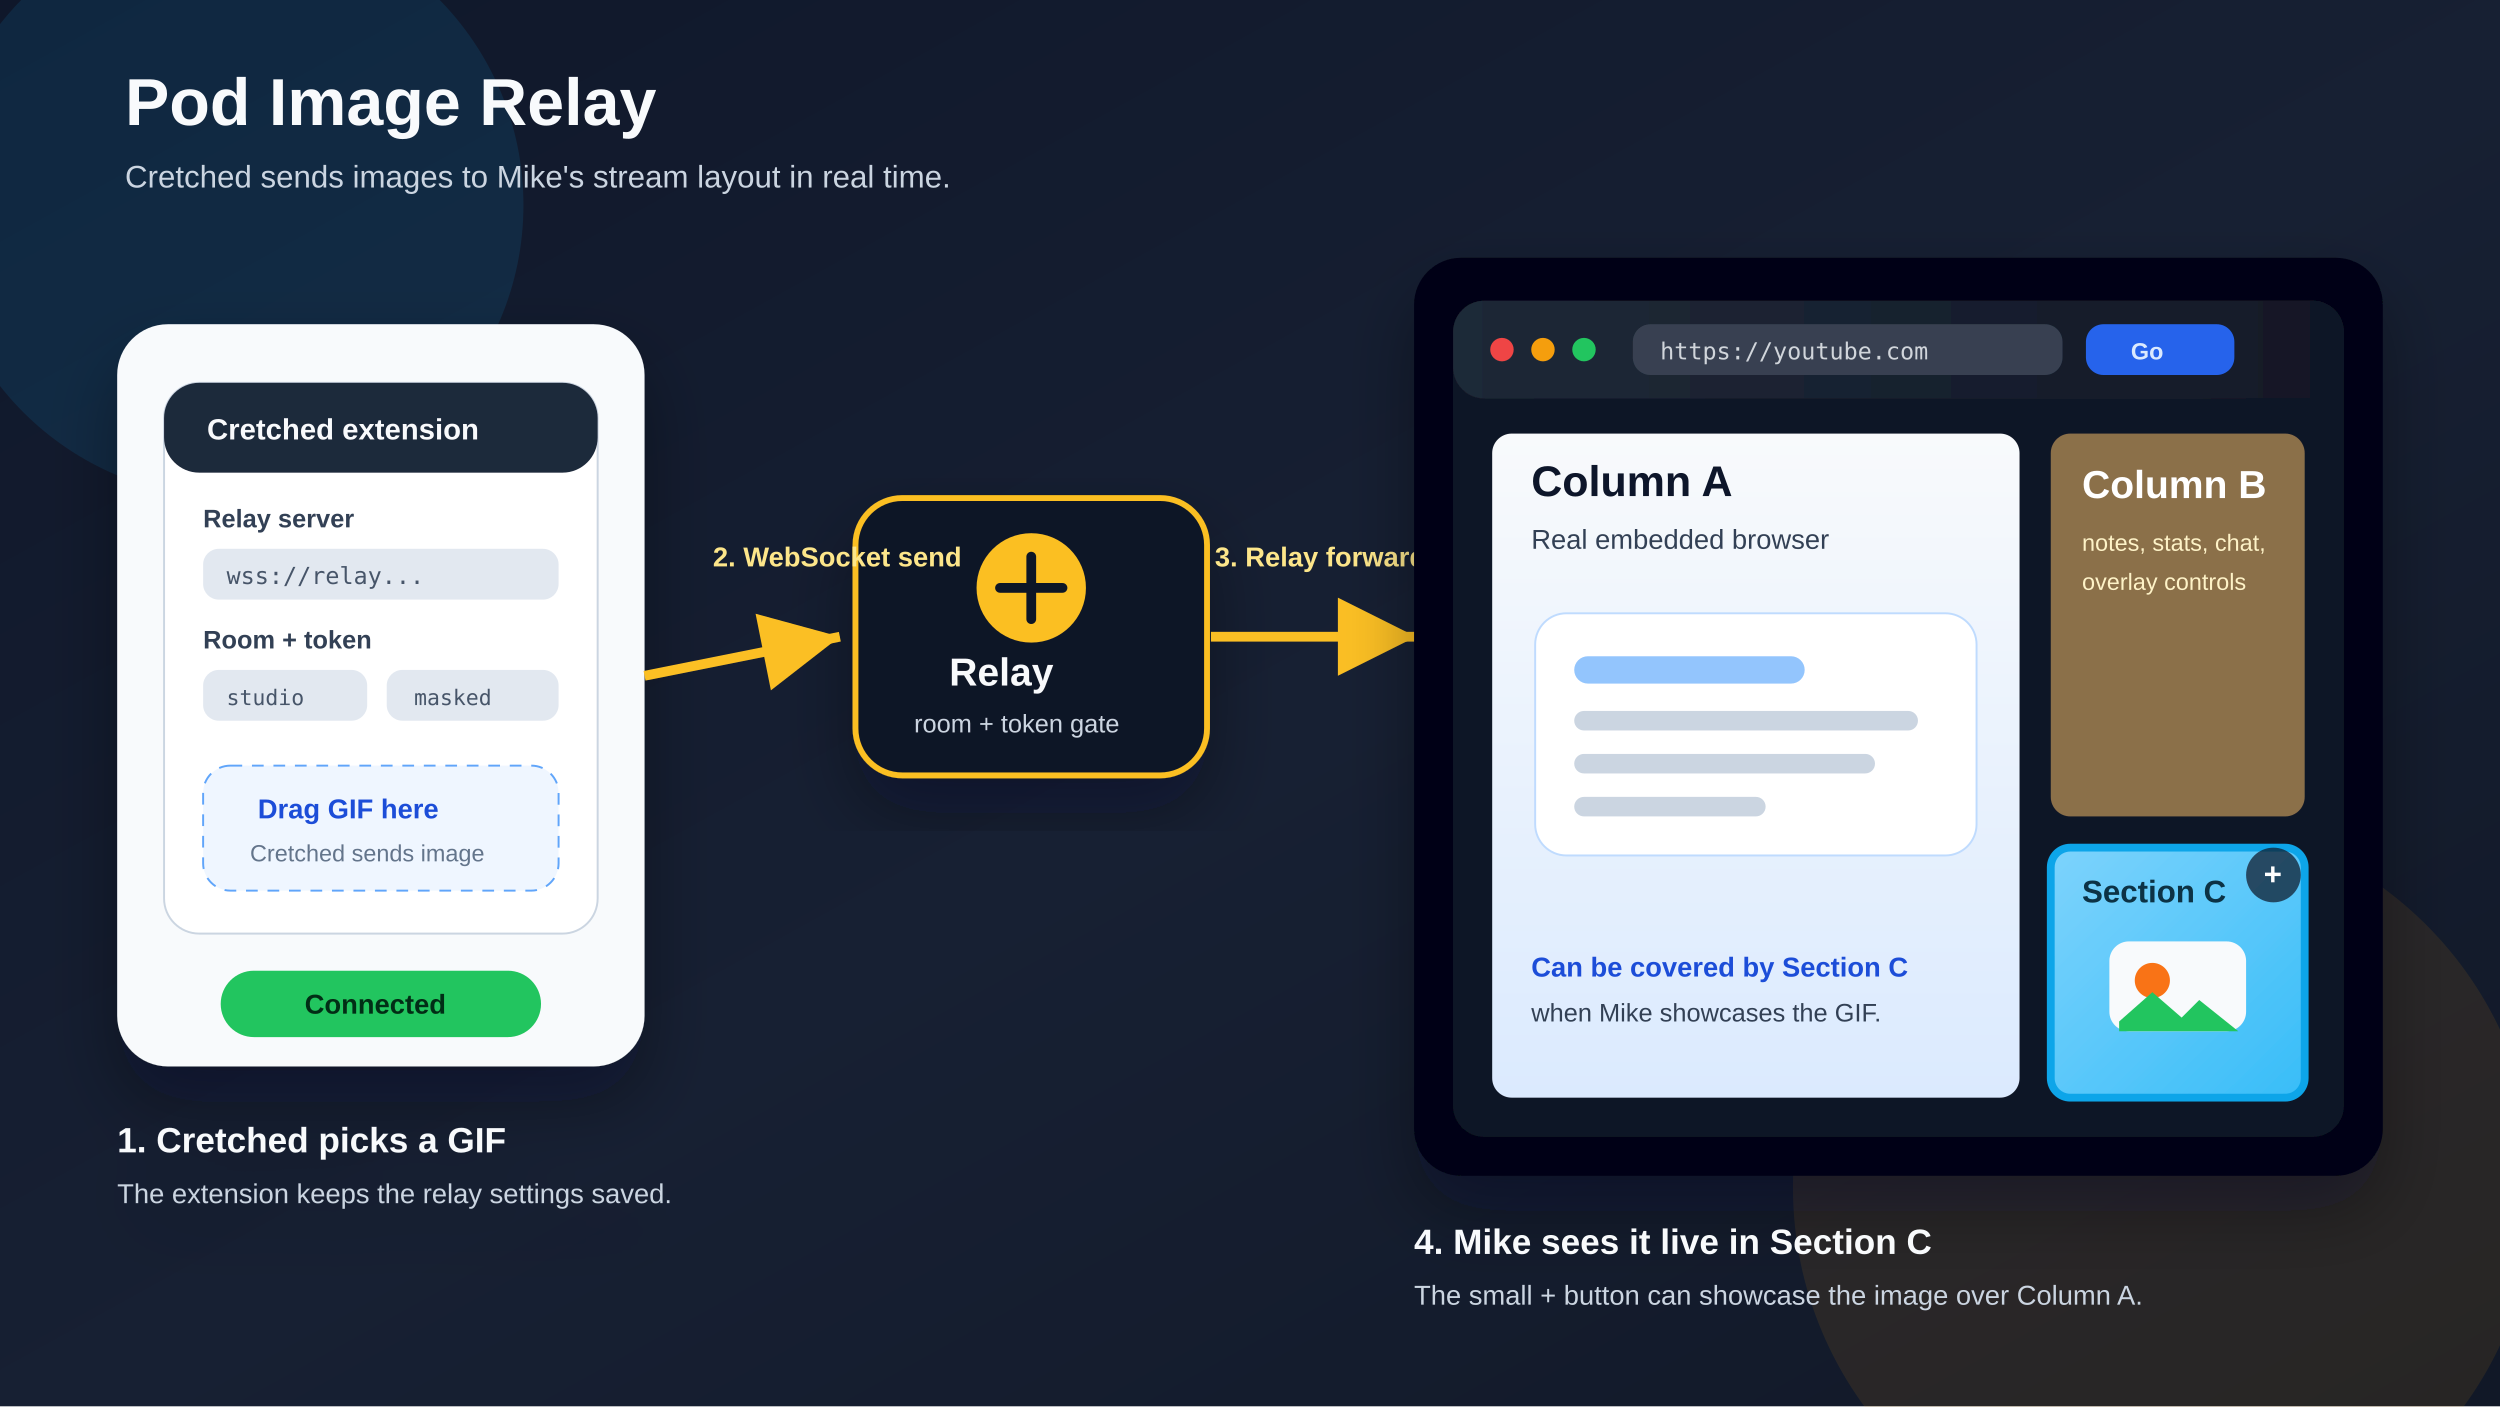
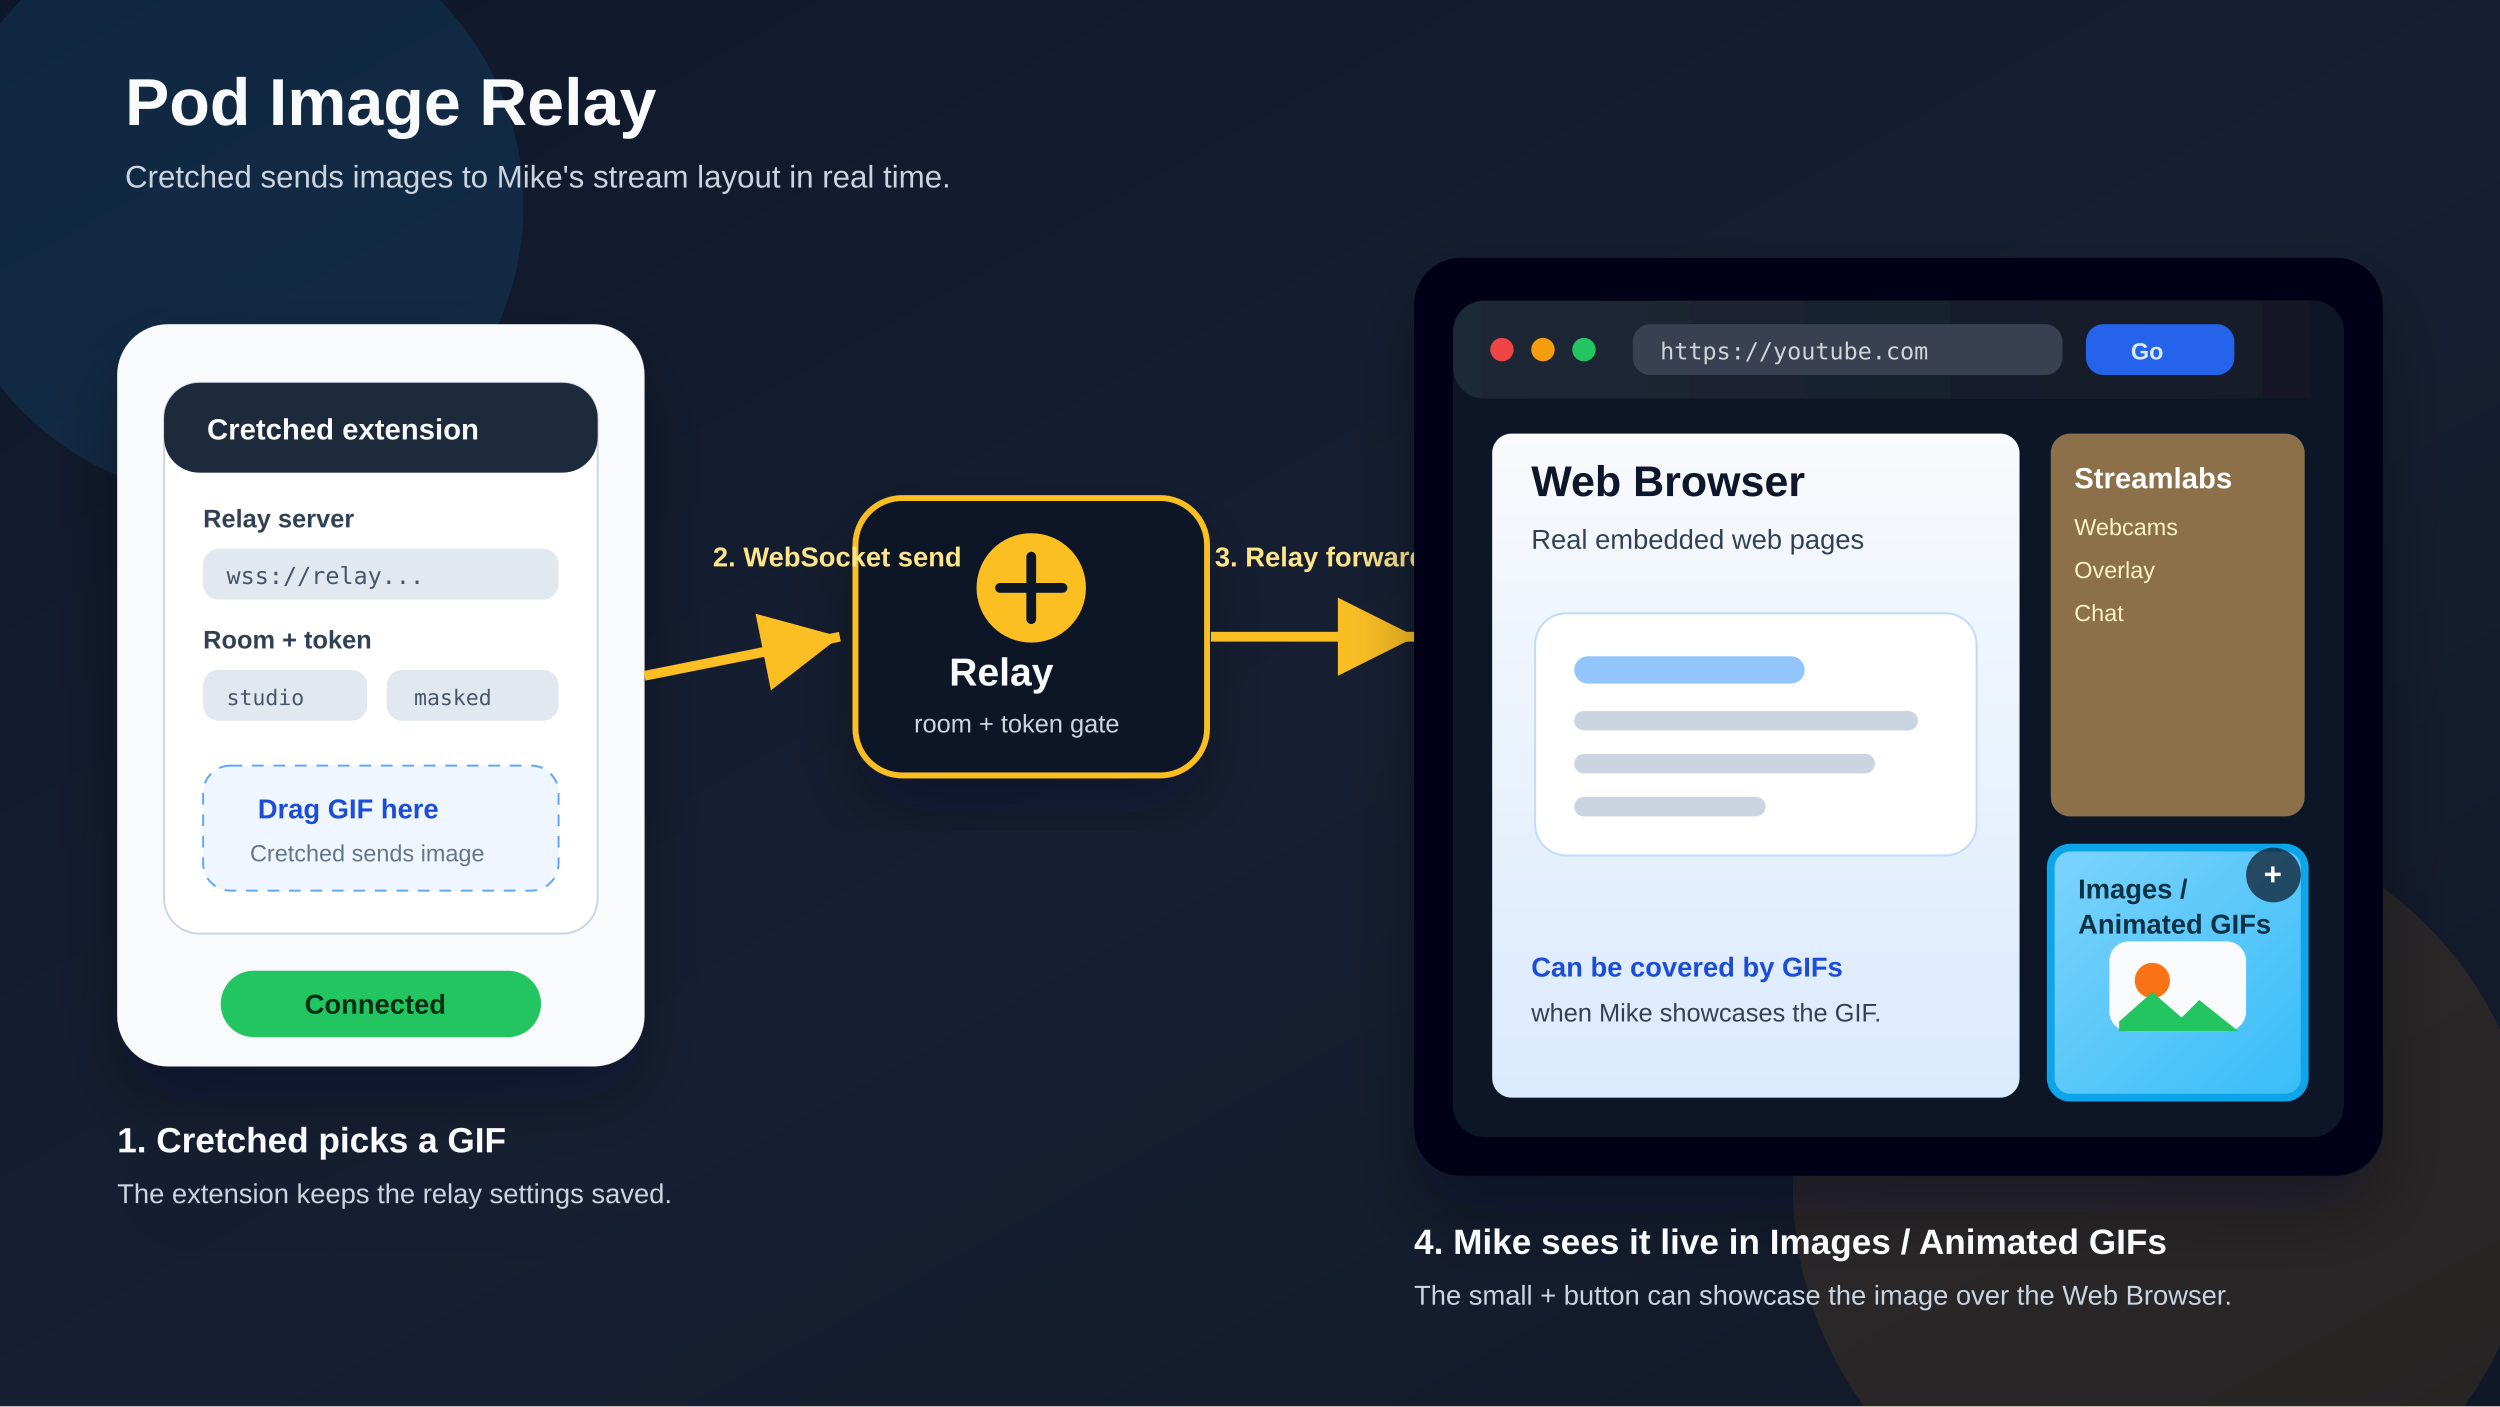
<svg xmlns="http://www.w3.org/2000/svg" width="1280" height="720" viewBox="0 0 1280 720" role="img" aria-labelledby="title desc">
  <defs>
    <linearGradient id="bg" x1="0" y1="0" x2="1" y2="1">
      <stop offset="0" stop-color="#0f172a" />
      <stop offset="0.52" stop-color="#172033" />
      <stop offset="1" stop-color="#111827" />
    </linearGradient>
    <linearGradient id="appChrome" x1="0" y1="0" x2="1" y2="0">
      <stop offset="0" stop-color="#1f2937" />
      <stop offset="1" stop-color="#111827" />
    </linearGradient>
    <linearGradient id="columnA" x1="0" y1="0" x2="0" y2="1">
      <stop offset="0" stop-color="#f8fafc" />
      <stop offset="1" stop-color="#dbeafe" />
    </linearGradient>
    <linearGradient id="gifBlue" x1="0" y1="0" x2="1" y2="1">
      <stop offset="0" stop-color="#7dd3fc" />
      <stop offset="1" stop-color="#38bdf8" />
    </linearGradient>
    <filter id="shadow" x="-20%" y="-20%" width="140%" height="140%">
      <feDropShadow dx="0" dy="18" stdDeviation="18" flood-color="#020617" flood-opacity="0.35" />
    </filter>
    <marker id="arrow" markerWidth="12" markerHeight="12" refX="10" refY="6" orient="auto">
      <path d="M2 2 L10 6 L2 10 Z" fill="#fbbf24" />
    </marker>
  </defs>
  <rect width="1280" height="720" fill="url(#bg)" />
  <circle cx="118" cy="105" r="150" fill="#0ea5e9" opacity="0.12" />
  <circle cx="1108" cy="608" r="190" fill="#f59e0b" opacity="0.1" />
  <text x="64" y="64" fill="#f8fafc" font-family="Segoe UI, Arial, sans-serif" font-size="34" font-weight="700">Pod Image Relay</text>
  <text x="64" y="96" fill="#cbd5e1" font-family="Segoe UI, Arial, sans-serif" font-size="16">Cretched sends images to Mike's stream layout in real time.</text>
  <g filter="url(#shadow)">
    <rect x="60" y="166" width="270" height="380" rx="26" fill="#f8fafc" />
    <rect x="84" y="196" width="222" height="282" rx="18" fill="#ffffff" stroke="#cbd5e1" />
    <rect x="84" y="196" width="222" height="46" rx="18" fill="#1e293b" />
    <text x="106" y="225" fill="#f8fafc" font-family="Segoe UI, Arial, sans-serif" font-size="15" font-weight="700">Cretched extension</text>
    <text x="104" y="270" fill="#334155" font-family="Segoe UI, Arial, sans-serif" font-size="13" font-weight="700">Relay server</text>
    <rect x="104" y="281" width="182" height="26" rx="8" fill="#e2e8f0" />
    <text x="116" y="299" fill="#475569" font-family="Consolas, monospace" font-size="12">wss://relay...</text>
    <text x="104" y="332" fill="#334155" font-family="Segoe UI, Arial, sans-serif" font-size="13" font-weight="700">Room + token</text>
    <rect x="104" y="343" width="84" height="26" rx="8" fill="#e2e8f0" />
    <rect x="198" y="343" width="88" height="26" rx="8" fill="#e2e8f0" />
    <text x="116" y="361" fill="#475569" font-family="Consolas, monospace" font-size="11">studio</text>
    <text x="212" y="361" fill="#475569" font-family="Consolas, monospace" font-size="11">masked</text>
    <rect x="104" y="392" width="182" height="64" rx="14" fill="#eff6ff" stroke="#60a5fa" stroke-dasharray="6 5" />
    <text x="132" y="419" fill="#1d4ed8" font-family="Segoe UI, Arial, sans-serif" font-size="14" font-weight="700">Drag GIF here</text>
    <text x="128" y="441" fill="#64748b" font-family="Segoe UI, Arial, sans-serif" font-size="12">Cretched sends image</text>
    <rect x="113" y="497" width="164" height="34" rx="17" fill="#22c55e" />
    <text x="156" y="519" fill="#052e16" font-family="Segoe UI, Arial, sans-serif" font-size="14" font-weight="700">Connected</text>
    <text x="60" y="590" fill="#f8fafc" font-family="Segoe UI, Arial, sans-serif" font-size="18" font-weight="700">1. Cretched picks a GIF</text>
    <text x="60" y="616" fill="#cbd5e1" font-family="Segoe UI, Arial, sans-serif" font-size="14">The extension keeps the relay settings saved.</text>
  </g>
  <g filter="url(#shadow)">
    <rect x="438" y="255" width="180" height="142" rx="24" fill="#111827" stroke="#fbbf24" stroke-width="3" />
    <circle cx="528" cy="301" r="28" fill="#fbbf24" />
    <path d="M512 301 h32 M528 285 v32" stroke="#111827" stroke-width="5" stroke-linecap="round" />
    <text x="486" y="351" fill="#f8fafc" font-family="Segoe UI, Arial, sans-serif" font-size="20" font-weight="700">Relay</text>
    <text x="468" y="375" fill="#cbd5e1" font-family="Segoe UI, Arial, sans-serif" font-size="13">room + token gate</text>
  </g>
  <line x1="330" y1="346" x2="430" y2="326" stroke="#fbbf24" stroke-width="5" marker-end="url(#arrow)" />
  <line x1="620" y1="326" x2="725" y2="326" stroke="#fbbf24" stroke-width="5" marker-end="url(#arrow)" />
  <text x="365" y="290" fill="#fde68a" font-family="Segoe UI, Arial, sans-serif" font-size="14" font-weight="700">2. WebSocket send</text>
  <text x="622" y="290" fill="#fde68a" font-family="Segoe UI, Arial, sans-serif" font-size="14" font-weight="700">3. Relay forwards</text>
  <g filter="url(#shadow)">
    <rect x="724" y="132" width="496" height="470" rx="24" fill="#020617" />
    <rect x="744" y="154" width="456" height="428" rx="16" fill="#111827" />
    <rect x="744" y="154" width="456" height="50" rx="16" fill="url(#appChrome)" />
    <circle cx="769" cy="179" r="6" fill="#ef4444" />
    <circle cx="790" cy="179" r="6" fill="#f59e0b" />
    <circle cx="811" cy="179" r="6" fill="#22c55e" />
    <rect x="836" y="166" width="220" height="26" rx="9" fill="#374151" />
    <text x="850" y="184" fill="#d1d5db" font-family="Consolas, monospace" font-size="12">https://youtube.com</text>
    <rect x="1068" y="166" width="76" height="26" rx="9" fill="#2563eb" />
    <text x="1091" y="184" fill="#dbeafe" font-family="Segoe UI, Arial, sans-serif" font-size="12" font-weight="700">Go</text>
    <rect x="764" y="222" width="270" height="340" rx="10" fill="url(#columnA)" />
-     <text x="784" y="254" fill="#0f172a" font-family="Segoe UI, Arial, sans-serif" font-size="22" font-weight="700">Column A</text>
-     <text x="784" y="281" fill="#334155" font-family="Segoe UI, Arial, sans-serif" font-size="14">Real embedded browser</text>
+     <text x="784" y="254" fill="#0f172a" font-family="Segoe UI, Arial, sans-serif" font-size="22" font-weight="700">Web Browser</text>
+     <text x="784" y="281" fill="#334155" font-family="Segoe UI, Arial, sans-serif" font-size="14">Real embedded web pages</text>
    <rect x="786" y="314" width="226" height="124" rx="16" fill="#ffffff" stroke="#bfdbfe" />
    <rect x="806" y="336" width="118" height="14" rx="7" fill="#93c5fd" />
    <rect x="806" y="364" width="176" height="10" rx="5" fill="#cbd5e1" />
    <rect x="806" y="386" width="154" height="10" rx="5" fill="#cbd5e1" />
    <rect x="806" y="408" width="98" height="10" rx="5" fill="#cbd5e1" />
-     <text x="784" y="500" fill="#1d4ed8" font-family="Segoe UI, Arial, sans-serif" font-size="14" font-weight="700">Can be covered by Section C</text>
+     <text x="784" y="500" fill="#1d4ed8" font-family="Segoe UI, Arial, sans-serif" font-size="14" font-weight="700">Can be covered by GIFs</text>
    <text x="784" y="523" fill="#334155" font-family="Segoe UI, Arial, sans-serif" font-size="13">when Mike showcases the GIF.</text>
    <rect x="1050" y="222" width="130" height="196" rx="10" fill="#8b6f4a" />
-     <text x="1066" y="255" fill="#ffffff" font-family="Segoe UI, Arial, sans-serif" font-size="20" font-weight="700">Column B</text>
-     <text x="1066" y="282" fill="#fef3c7" font-family="Segoe UI, Arial, sans-serif" font-size="12">notes, stats, chat,</text>
-     <text x="1066" y="302" fill="#fef3c7" font-family="Segoe UI, Arial, sans-serif" font-size="12">overlay controls</text>
+     <text x="1062" y="250" fill="#ffffff" font-family="Segoe UI, Arial, sans-serif" font-size="15" font-weight="700">Streamlabs</text>
+     <text x="1062" y="274" fill="#fef3c7" font-family="Segoe UI, Arial, sans-serif" font-size="12">Webcams</text>
+     <text x="1062" y="296" fill="#fef3c7" font-family="Segoe UI, Arial, sans-serif" font-size="12">Overlay</text>
+     <text x="1062" y="318" fill="#fef3c7" font-family="Segoe UI, Arial, sans-serif" font-size="12">Chat</text>
    <rect x="1050" y="434" width="130" height="128" rx="10" fill="url(#gifBlue)" stroke="#0ea5e9" stroke-width="4" />
-     <text x="1066" y="462" fill="#083344" font-family="Segoe UI, Arial, sans-serif" font-size="16" font-weight="700">Section C</text>
+     <text x="1064" y="460" fill="#083344" font-family="Segoe UI, Arial, sans-serif" font-size="14" font-weight="700">Images /</text>
+     <text x="1064" y="478" fill="#083344" font-family="Segoe UI, Arial, sans-serif" font-size="14" font-weight="700">Animated GIFs</text>
    <rect x="1080" y="482" width="70" height="46" rx="10" fill="#f8fafc" />
    <circle cx="1102" cy="502" r="9" fill="#f97316" />
    <path d="M1085 523 L1102 508 L1117 521 L1126 512 L1146 528 H1085 Z" fill="#22c55e" />
    <circle cx="1164" cy="448" r="14" fill="#0f172a" opacity="0.72" />
    <text x="1159" y="453" fill="#ffffff" font-family="Segoe UI, Arial, sans-serif" font-size="16" font-weight="700">+</text>
  </g>
-   <text x="724" y="642" fill="#f8fafc" font-family="Segoe UI, Arial, sans-serif" font-size="18" font-weight="700">4. Mike sees it live in Section C</text>
-   <text x="724" y="668" fill="#cbd5e1" font-family="Segoe UI, Arial, sans-serif" font-size="14">The small + button can showcase the image over Column A.</text>
+   <text x="724" y="642" fill="#f8fafc" font-family="Segoe UI, Arial, sans-serif" font-size="18" font-weight="700">4. Mike sees it live in Images / Animated GIFs</text>
+   <text x="724" y="668" fill="#cbd5e1" font-family="Segoe UI, Arial, sans-serif" font-size="14">The small + button can showcase the image over the Web Browser.</text>
</svg>
